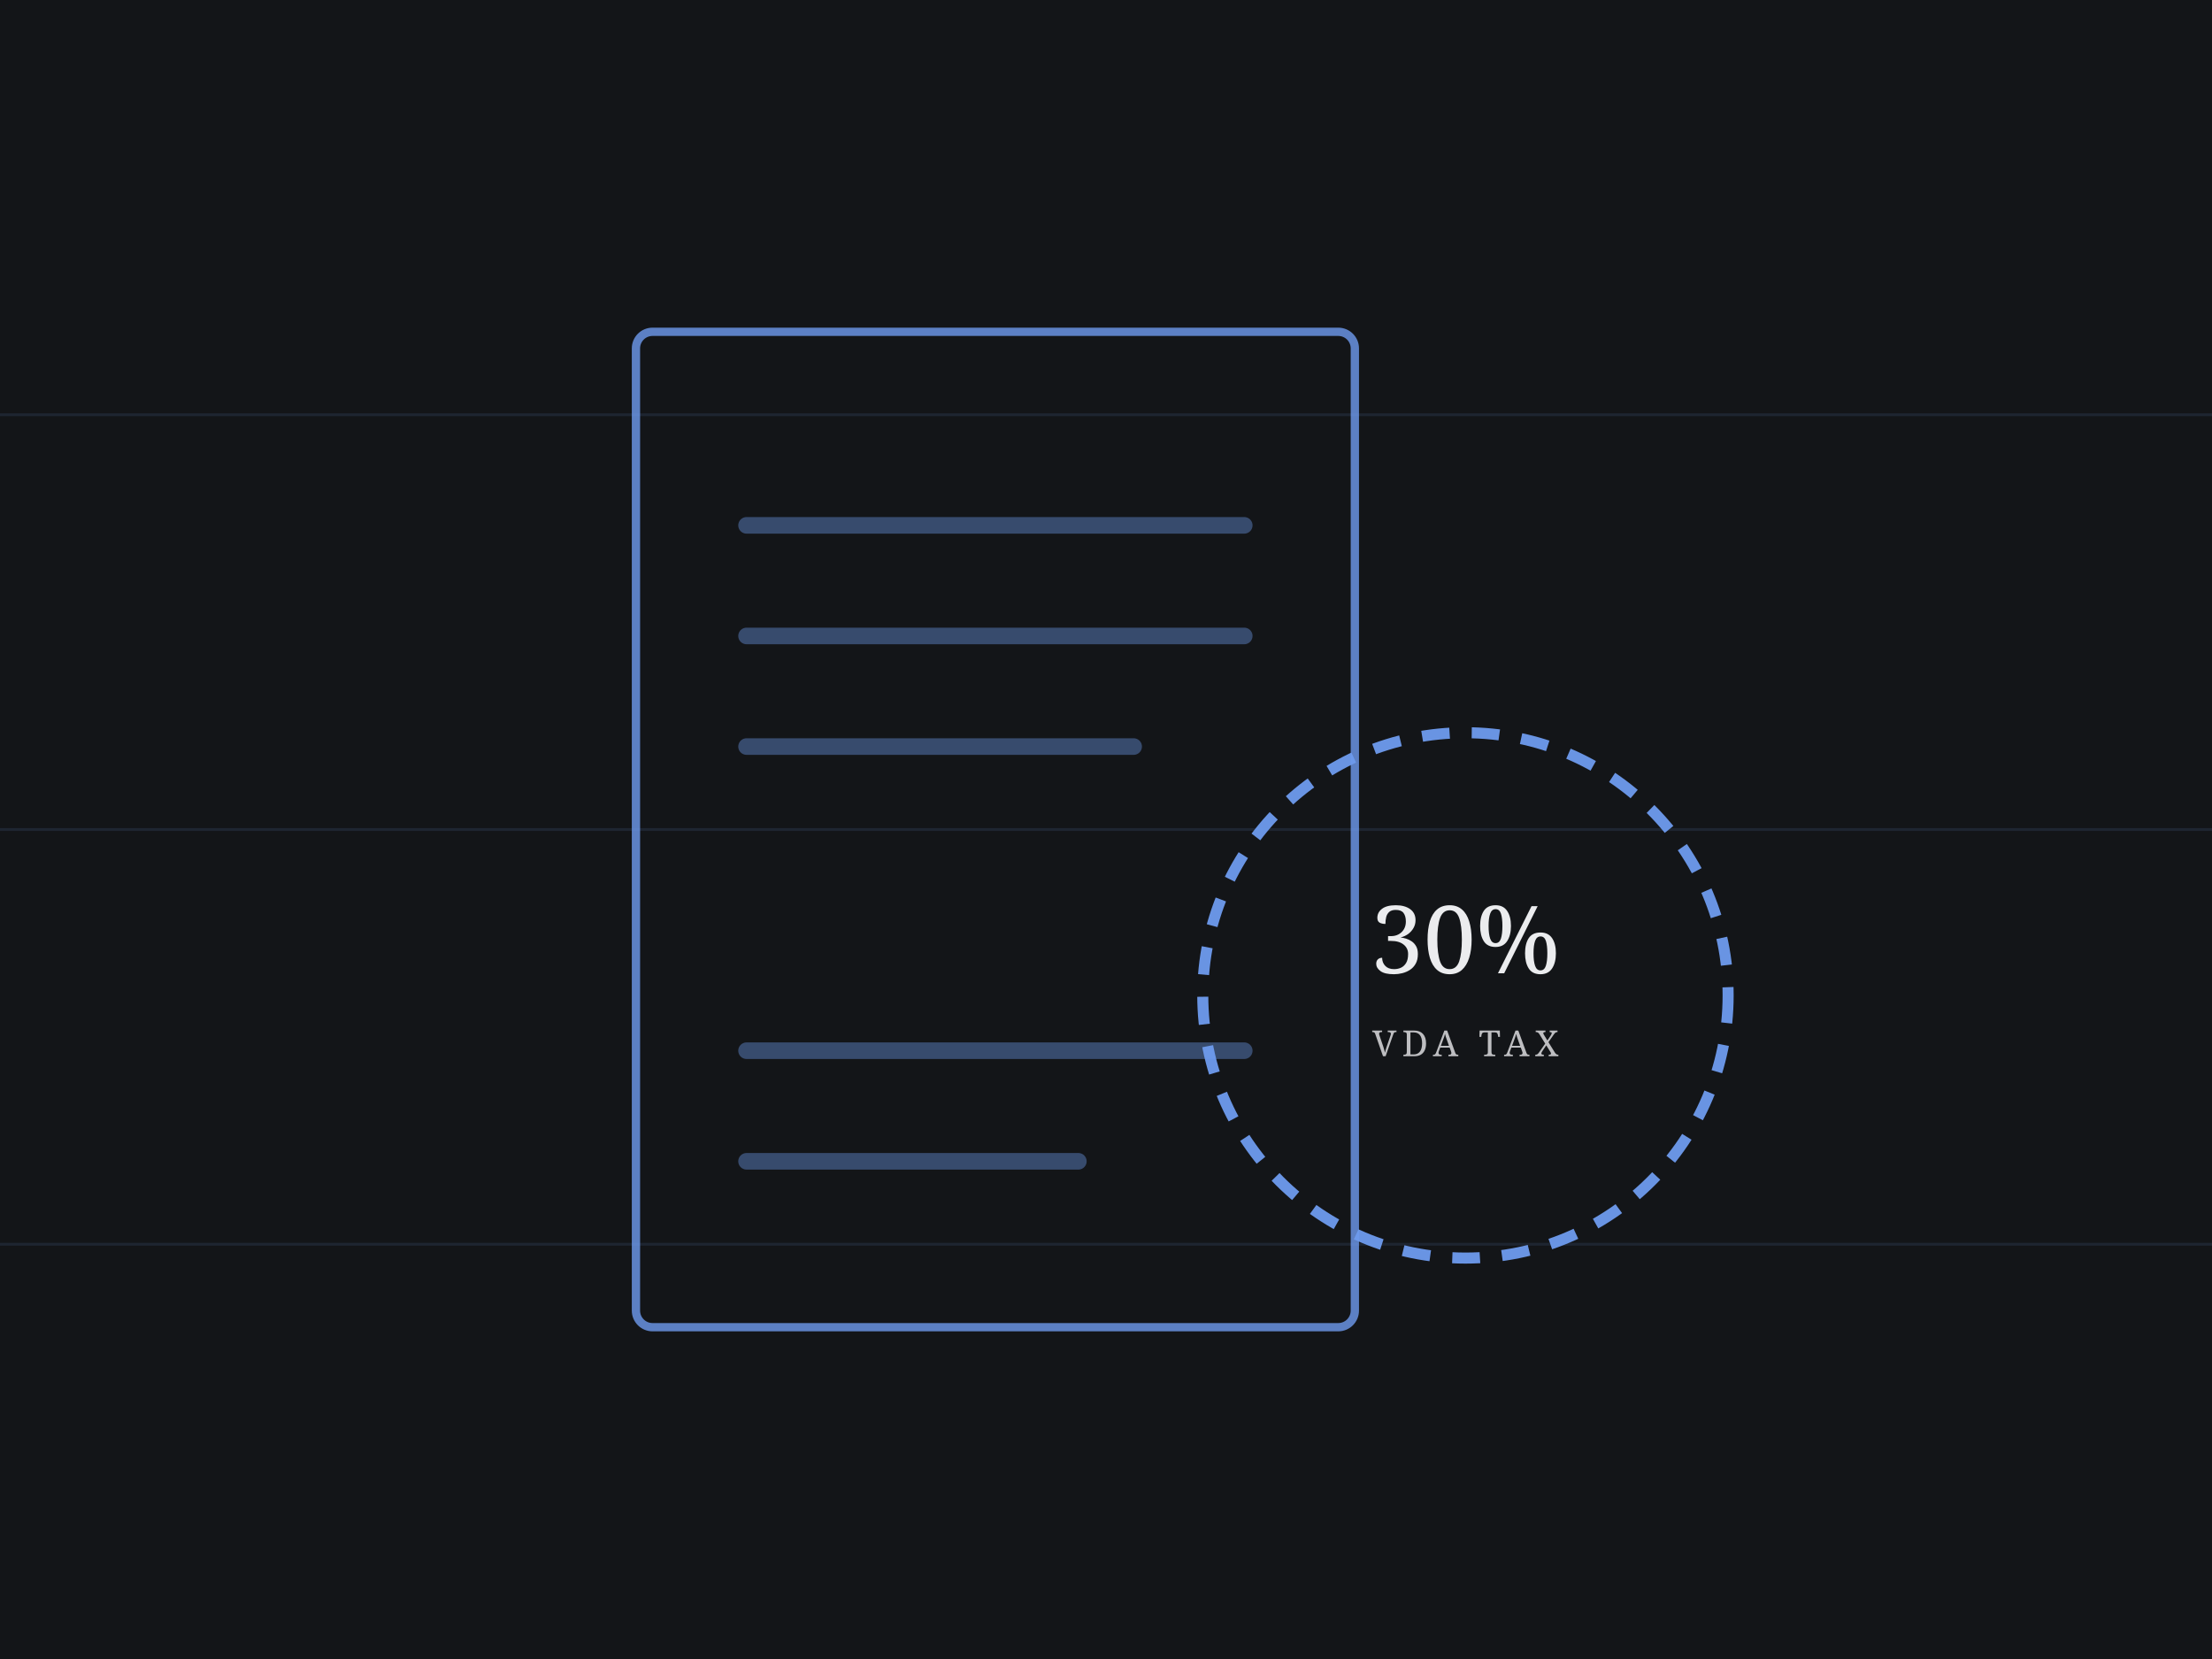
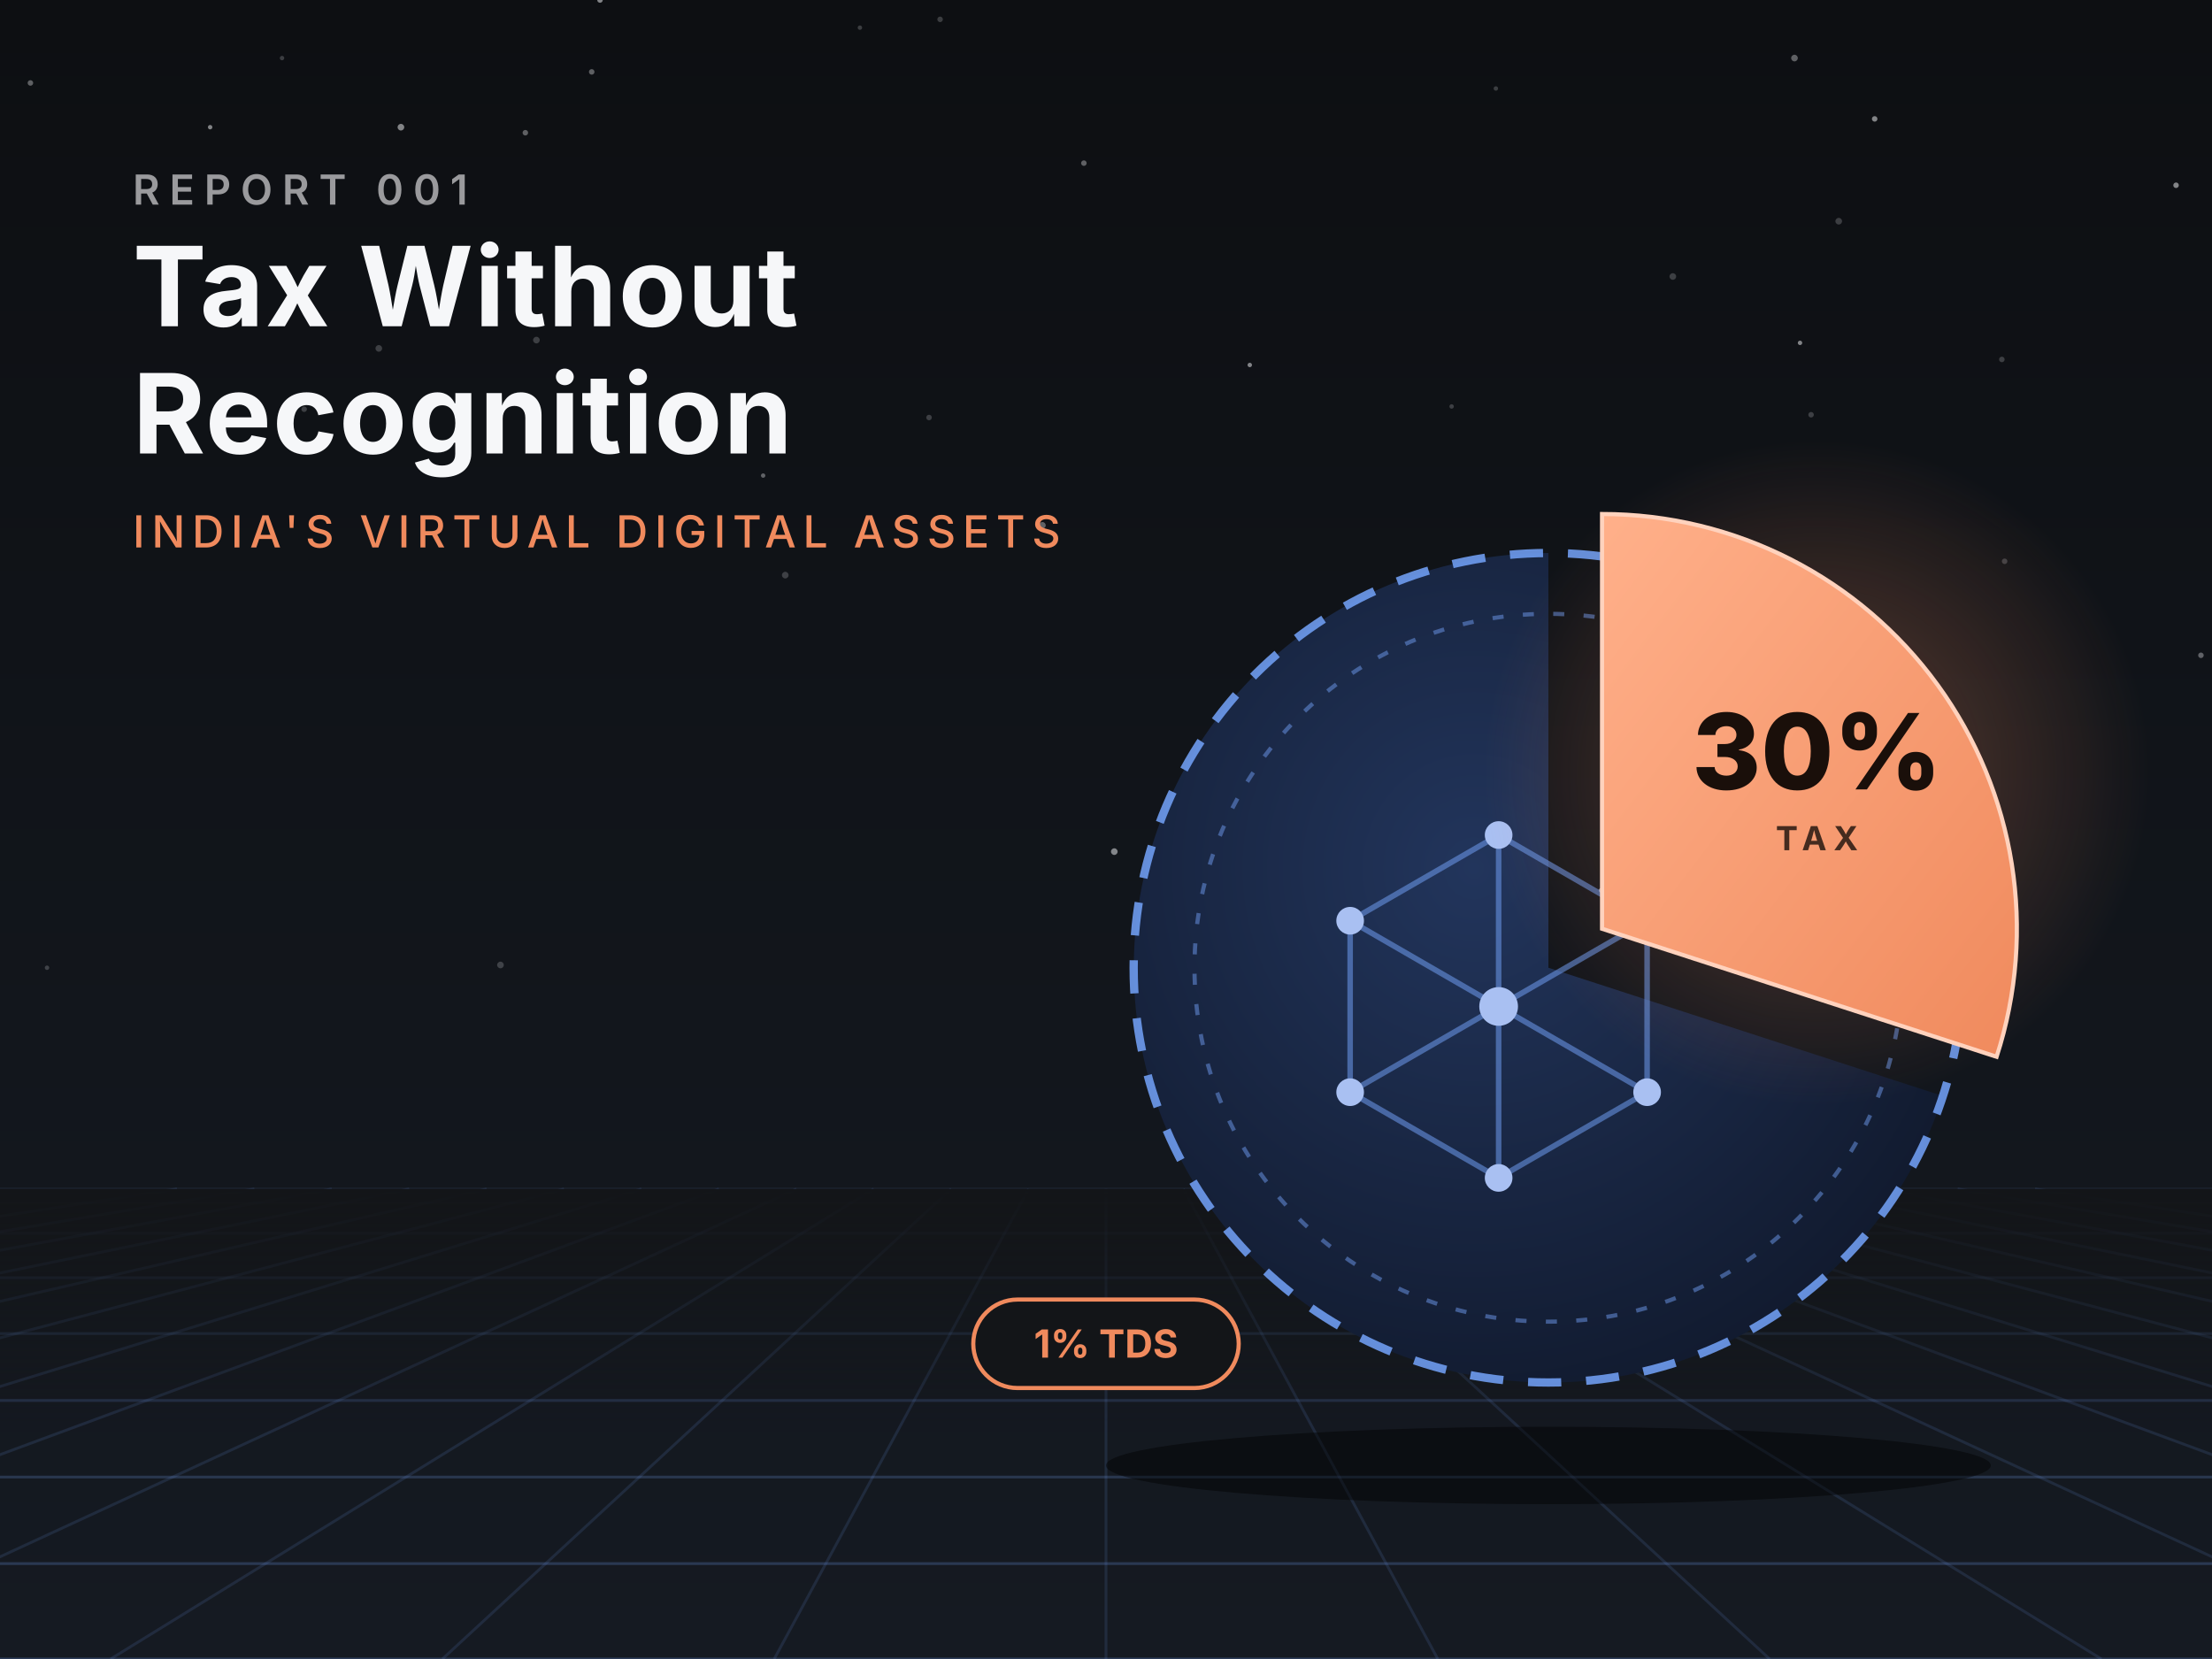
<svg xmlns="http://www.w3.org/2000/svg" viewBox="0 0 800 600">
-   <rect width="800" height="600" fill="#131518" />
-   <g stroke="#6E9BEE" stroke-opacity="0.12">
-     <line x1="0" y1="150" x2="800" y2="150" />
-     <line x1="0" y1="300" x2="800" y2="300" />
-     <line x1="0" y1="450" x2="800" y2="450" />
+   <defs>
+     <linearGradient id="bg" x1="0" y1="0" x2="0" y2="1">
+       <stop offset="0" stop-color="#0d0f12" />
+       <stop offset="1" stop-color="#151a22" />
+     </linearGradient>
+     <radialGradient id="coin" cx="0.42" cy="0.38" r="0.75">
+       <stop offset="0" stop-color="#22355c" />
+       <stop offset="1" stop-color="#0f1729" />
+     </radialGradient>
+     <linearGradient id="wedge" x1="0" y1="0" x2="1" y2="1">
+       <stop offset="0" stop-color="#ffb08a" />
+       <stop offset="1" stop-color="#f08a5d" />
+     </linearGradient>
+     <radialGradient id="glow" cx="0.5" cy="0.5" r="0.5">
+       <stop offset="0" stop-color="#f08a5d" stop-opacity="0.35" />
+       <stop offset="1" stop-color="#f08a5d" stop-opacity="0" />
+     </radialGradient>
+     <linearGradient id="fade" x1="0" y1="0" x2="0" y2="1">
+       <stop offset="0" stop-color="#131518" stop-opacity="1" />
+       <stop offset="0.5" stop-color="#131518" stop-opacity="0" />
+     </linearGradient>
+   </defs>
+   <rect width="800" height="600" fill="url(#bg)" />
+   <g fill="#f6f7f9">
+     <circle cx="463" cy="286" r="1" opacity="0.35" />
+     <circle cx="520" cy="300" r="0.8" opacity="0.2" />
+     <circle cx="524" cy="243" r="1.2" opacity="0.5" />
+     <circle cx="190" cy="48" r="1" opacity="0.35" />
+     <circle cx="145" cy="46" r="1.2" opacity="0.5" />
+     <circle cx="649" cy="21" r="1.2" opacity="0.35" />
+     <circle cx="463" cy="334" r="1.2" opacity="0.5" />
+     <circle cx="665" cy="80" r="1.2" opacity="0.2" />
+     <circle cx="541" cy="32" r="0.8" opacity="0.2" />
+     <circle cx="194" cy="123" r="1.2" opacity="0.2" />
+     <circle cx="796" cy="237" r="1" opacity="0.35" />
+     <circle cx="605" cy="100" r="1.2" opacity="0.2" />
+     <circle cx="655" cy="150" r="1" opacity="0.2" />
+     <circle cx="678" cy="43" r="1" opacity="0.5" />
+     <circle cx="284" cy="208" r="1.2" opacity="0.2" />
+     <circle cx="724" cy="130" r="1" opacity="0.2" />
+     <circle cx="525" cy="147" r="0.8" opacity="0.2" />
+     <circle cx="576" cy="392" r="0.8" opacity="0.35" />
+     <circle cx="110" cy="148" r="1" opacity="0.2" />
+     <circle cx="17" cy="350" r="0.8" opacity="0.2" />
+     <circle cx="214" cy="26" r="1" opacity="0.35" />
+     <circle cx="725" cy="203" r="1" opacity="0.2" />
+     <circle cx="579" cy="322" r="0.8" opacity="0.5" />
+     <circle cx="276" cy="172" r="0.8" opacity="0.35" />
+     <circle cx="340" cy="7" r="1" opacity="0.2" />
+     <circle cx="137" cy="126" r="1.2" opacity="0.2" />
+     <circle cx="11" cy="30" r="1" opacity="0.35" />
+     <circle cx="181" cy="349" r="1.2" opacity="0.2" />
+     <circle cx="458" cy="260" r="0.8" opacity="0.5" />
+     <circle cx="787" cy="67" r="1" opacity="0.5" />
+     <circle cx="392" cy="59" r="1" opacity="0.35" />
+     <circle cx="217" cy="0" r="1" opacity="0.5" />
+     <circle cx="311" cy="10" r="0.8" opacity="0.2" />
+     <circle cx="403" cy="308" r="1.2" opacity="0.5" />
+     <circle cx="102" cy="21" r="0.8" opacity="0.2" />
+     <circle cx="452" cy="132" r="0.8" opacity="0.5" />
+     <circle cx="336" cy="151" r="1" opacity="0.2" />
+     <circle cx="76" cy="46" r="0.8" opacity="0.5" />
+     <circle cx="651" cy="124" r="0.8" opacity="0.5" />
+     <circle cx="377" cy="190" r="1.2" opacity="0.35" />
  </g>
-   <rect x="230" y="120" width="260" height="360" rx="6" fill="none" stroke="#6E9BEE" stroke-opacity="0.8" stroke-width="3" />
-   <g stroke="#6E9BEE" stroke-opacity="0.4" stroke-width="6" stroke-linecap="round">
-     <line x1="270" y1="190" x2="450" y2="190" />
-     <line x1="270" y1="230" x2="450" y2="230" />
-     <line x1="270" y1="270" x2="410" y2="270" />
-     <line x1="270" y1="380" x2="450" y2="380" />
-     <line x1="270" y1="420" x2="390" y2="420" />
+   <g stroke="#6e9bee" stroke-width="1">
+     <line x1="0" y1="430.0" x2="800" y2="430.0" stroke-opacity="0.08" />
+     <line x1="0" y1="435.0" x2="800" y2="435.0" stroke-opacity="0.10" />
+     <line x1="0" y1="446.1" x2="800" y2="446.1" stroke-opacity="0.12" />
+     <line x1="0" y1="462.1" x2="800" y2="462.1" stroke-opacity="0.15" />
+     <line x1="0" y1="482.3" x2="800" y2="482.3" stroke-opacity="0.17" />
+     <line x1="0" y1="506.5" x2="800" y2="506.5" stroke-opacity="0.19" />
+     <line x1="0" y1="534.2" x2="800" y2="534.2" stroke-opacity="0.22" />
+     <line x1="0" y1="565.5" x2="800" y2="565.5" stroke-opacity="0.24" />
+     <line x1="0" y1="600.0" x2="800" y2="600.0" stroke-opacity="0.26" />
+     <line x1="64.0" y1="430" x2="-1040.0" y2="600" stroke-opacity="0.14" />
+     <line x1="92.0" y1="430" x2="-920.0" y2="600" stroke-opacity="0.14" />
+     <line x1="120.0" y1="430" x2="-800.0" y2="600" stroke-opacity="0.14" />
+     <line x1="148.0" y1="430" x2="-680.0" y2="600" stroke-opacity="0.14" />
+     <line x1="176.0" y1="430" x2="-560.0" y2="600" stroke-opacity="0.14" />
+     <line x1="204.0" y1="430" x2="-440.0" y2="600" stroke-opacity="0.14" />
+     <line x1="232.0" y1="430" x2="-320.0" y2="600" stroke-opacity="0.14" />
+     <line x1="260.0" y1="430" x2="-200.0" y2="600" stroke-opacity="0.14" />
+     <line x1="288.0" y1="430" x2="-80.0" y2="600" stroke-opacity="0.14" />
+     <line x1="316.0" y1="430" x2="40.0" y2="600" stroke-opacity="0.14" />
+     <line x1="344.0" y1="430" x2="160.0" y2="600" stroke-opacity="0.14" />
+     <line x1="372.0" y1="430" x2="280.0" y2="600" stroke-opacity="0.14" />
+     <line x1="400.0" y1="430" x2="400.0" y2="600" stroke-opacity="0.14" />
+     <line x1="428.0" y1="430" x2="520.0" y2="600" stroke-opacity="0.14" />
+     <line x1="456.0" y1="430" x2="640.0" y2="600" stroke-opacity="0.14" />
+     <line x1="484.0" y1="430" x2="760.0" y2="600" stroke-opacity="0.14" />
+     <line x1="512.0" y1="430" x2="880.0" y2="600" stroke-opacity="0.14" />
+     <line x1="540.0" y1="430" x2="1000.0" y2="600" stroke-opacity="0.14" />
+     <line x1="568.0" y1="430" x2="1120.0" y2="600" stroke-opacity="0.14" />
+     <line x1="596.0" y1="430" x2="1240.0" y2="600" stroke-opacity="0.14" />
+     <line x1="624.0" y1="430" x2="1360.0" y2="600" stroke-opacity="0.14" />
+     <line x1="652.0" y1="430" x2="1480.0" y2="600" stroke-opacity="0.14" />
+     <line x1="680.0" y1="430" x2="1600.0" y2="600" stroke-opacity="0.14" />
+     <line x1="708.0" y1="430" x2="1720.0" y2="600" stroke-opacity="0.14" />
+     <line x1="736.0" y1="430" x2="1840.0" y2="600" stroke-opacity="0.14" />
  </g>
-   <circle cx="530" cy="360" r="95" fill="none" stroke="#6E9BEE" stroke-opacity="0.95" stroke-width="4" stroke-dasharray="10 8" />
-   <text x="530" y="352" font-family="Georgia, serif" font-size="34" fill="#F6F7F9" fill-opacity="0.95" text-anchor="middle">30%</text>
-   <text x="530" y="382" font-family="Georgia, serif" font-size="13" letter-spacing="2" fill="#F6F7F9" fill-opacity="0.75" text-anchor="middle">VDA TAX</text>
+   <rect x="0" y="430" width="800" height="170" fill="url(#fade)" />
+   <ellipse cx="560" cy="530" rx="160" ry="14" fill="#000" opacity="0.45" />
+   <path d="M 560.0 350.0 L 702.7 396.4 A 150 150 0 1 1 560.0 200.0 Z" fill="url(#coin)" />
+   <circle cx="560" cy="350" r="150" fill="none" stroke="#6e9bee" stroke-width="3" stroke-dasharray="12 9" stroke-opacity="0.9" />
+   <circle cx="560" cy="350" r="128" fill="none" stroke="#6e9bee" stroke-width="1.5" stroke-dasharray="4 7" stroke-opacity="0.5" />
+   <g stroke="#6e9bee" stroke-opacity="0.55" stroke-width="2">
+     <line x1="542.0" y1="364.0" x2="488.3" y2="395.0" />
+     <line x1="542.0" y1="364.0" x2="488.3" y2="333.0" />
+     <line x1="542.0" y1="364.0" x2="542.0" y2="302.0" />
+     <line x1="542.0" y1="364.0" x2="595.7" y2="333.0" />
+     <line x1="542.0" y1="364.0" x2="595.7" y2="395.0" />
+     <line x1="542.0" y1="364.0" x2="542.0" y2="426.0" />
+     <line x1="488.3" y1="395.0" x2="488.3" y2="333.0" />
+     <line x1="488.3" y1="333.0" x2="542.0" y2="302.0" />
+     <line x1="542.0" y1="302.0" x2="595.7" y2="333.0" />
+     <line x1="595.7" y1="333.0" x2="595.7" y2="395.0" />
+     <line x1="595.7" y1="395.0" x2="542.0" y2="426.0" />
+     <line x1="542.0" y1="426.0" x2="488.3" y2="395.0" />
+   </g>
+   <g fill="#a9c0f2">
+     <circle cx="542.0" cy="364.0" r="7" />
+     <circle cx="488.3" cy="395.0" r="5" />
+     <circle cx="488.3" cy="333.0" r="5" />
+     <circle cx="542.0" cy="302.0" r="5" />
+     <circle cx="595.7" cy="333.0" r="5" />
+     <circle cx="595.7" cy="395.0" r="5" />
+     <circle cx="542.0" cy="426.0" r="5" />
+   </g>
+   <circle cx="657.1" cy="279.5" r="120" fill="url(#glow)" />
+   <path d="M 579.4 335.9 L 579.4 185.9 A 150 150 0 0 1 722.1 382.2 Z" fill="url(#wedge)" stroke="#ffd2bd" stroke-width="1.5" />
+   <text x="657.1" y="285.5" font-family="Inter, 'Helvetica Neue', Helvetica, Arial, sans-serif" font-size="38" font-weight="800" fill="#1a0f0a" text-anchor="middle">30%</text>
+   <text x="657.1" y="307.5" font-family="Inter, 'Helvetica Neue', Helvetica, Arial, sans-serif" font-size="12" font-weight="700" letter-spacing="2.5" fill="#1a0f0a" fill-opacity="0.8" text-anchor="middle">TAX</text>
+   <g transform="translate(352 470)">
+     <rect width="96" height="32" rx="16" fill="#131518" stroke="#f08a5d" stroke-width="1.5" />
+     <text x="48" y="21" font-family="Inter, 'Helvetica Neue', Helvetica, Arial, sans-serif" font-size="14" font-weight="700" fill="#f08a5d" text-anchor="middle">1% TDS</text>
+   </g>
+   <g font-family="Inter, 'Helvetica Neue', Helvetica, Arial, sans-serif">
+     <text x="48" y="74" font-size="15" font-weight="600" letter-spacing="3.5" fill="#f6f7f9" fill-opacity="0.6">REPORT 001</text>
+     <text x="48" y="118" font-size="40" font-weight="700" letter-spacing="0.5" fill="#f6f7f9">Tax Without</text>
+     <text x="48" y="164" font-size="40" font-weight="700" letter-spacing="0.5" fill="#f6f7f9">Recognition</text>
+     <text x="48" y="198" font-size="16" font-weight="500" letter-spacing="2.5" fill="#f08a5d">INDIA'S VIRTUAL DIGITAL ASSETS</text>
+   </g>
</svg>
